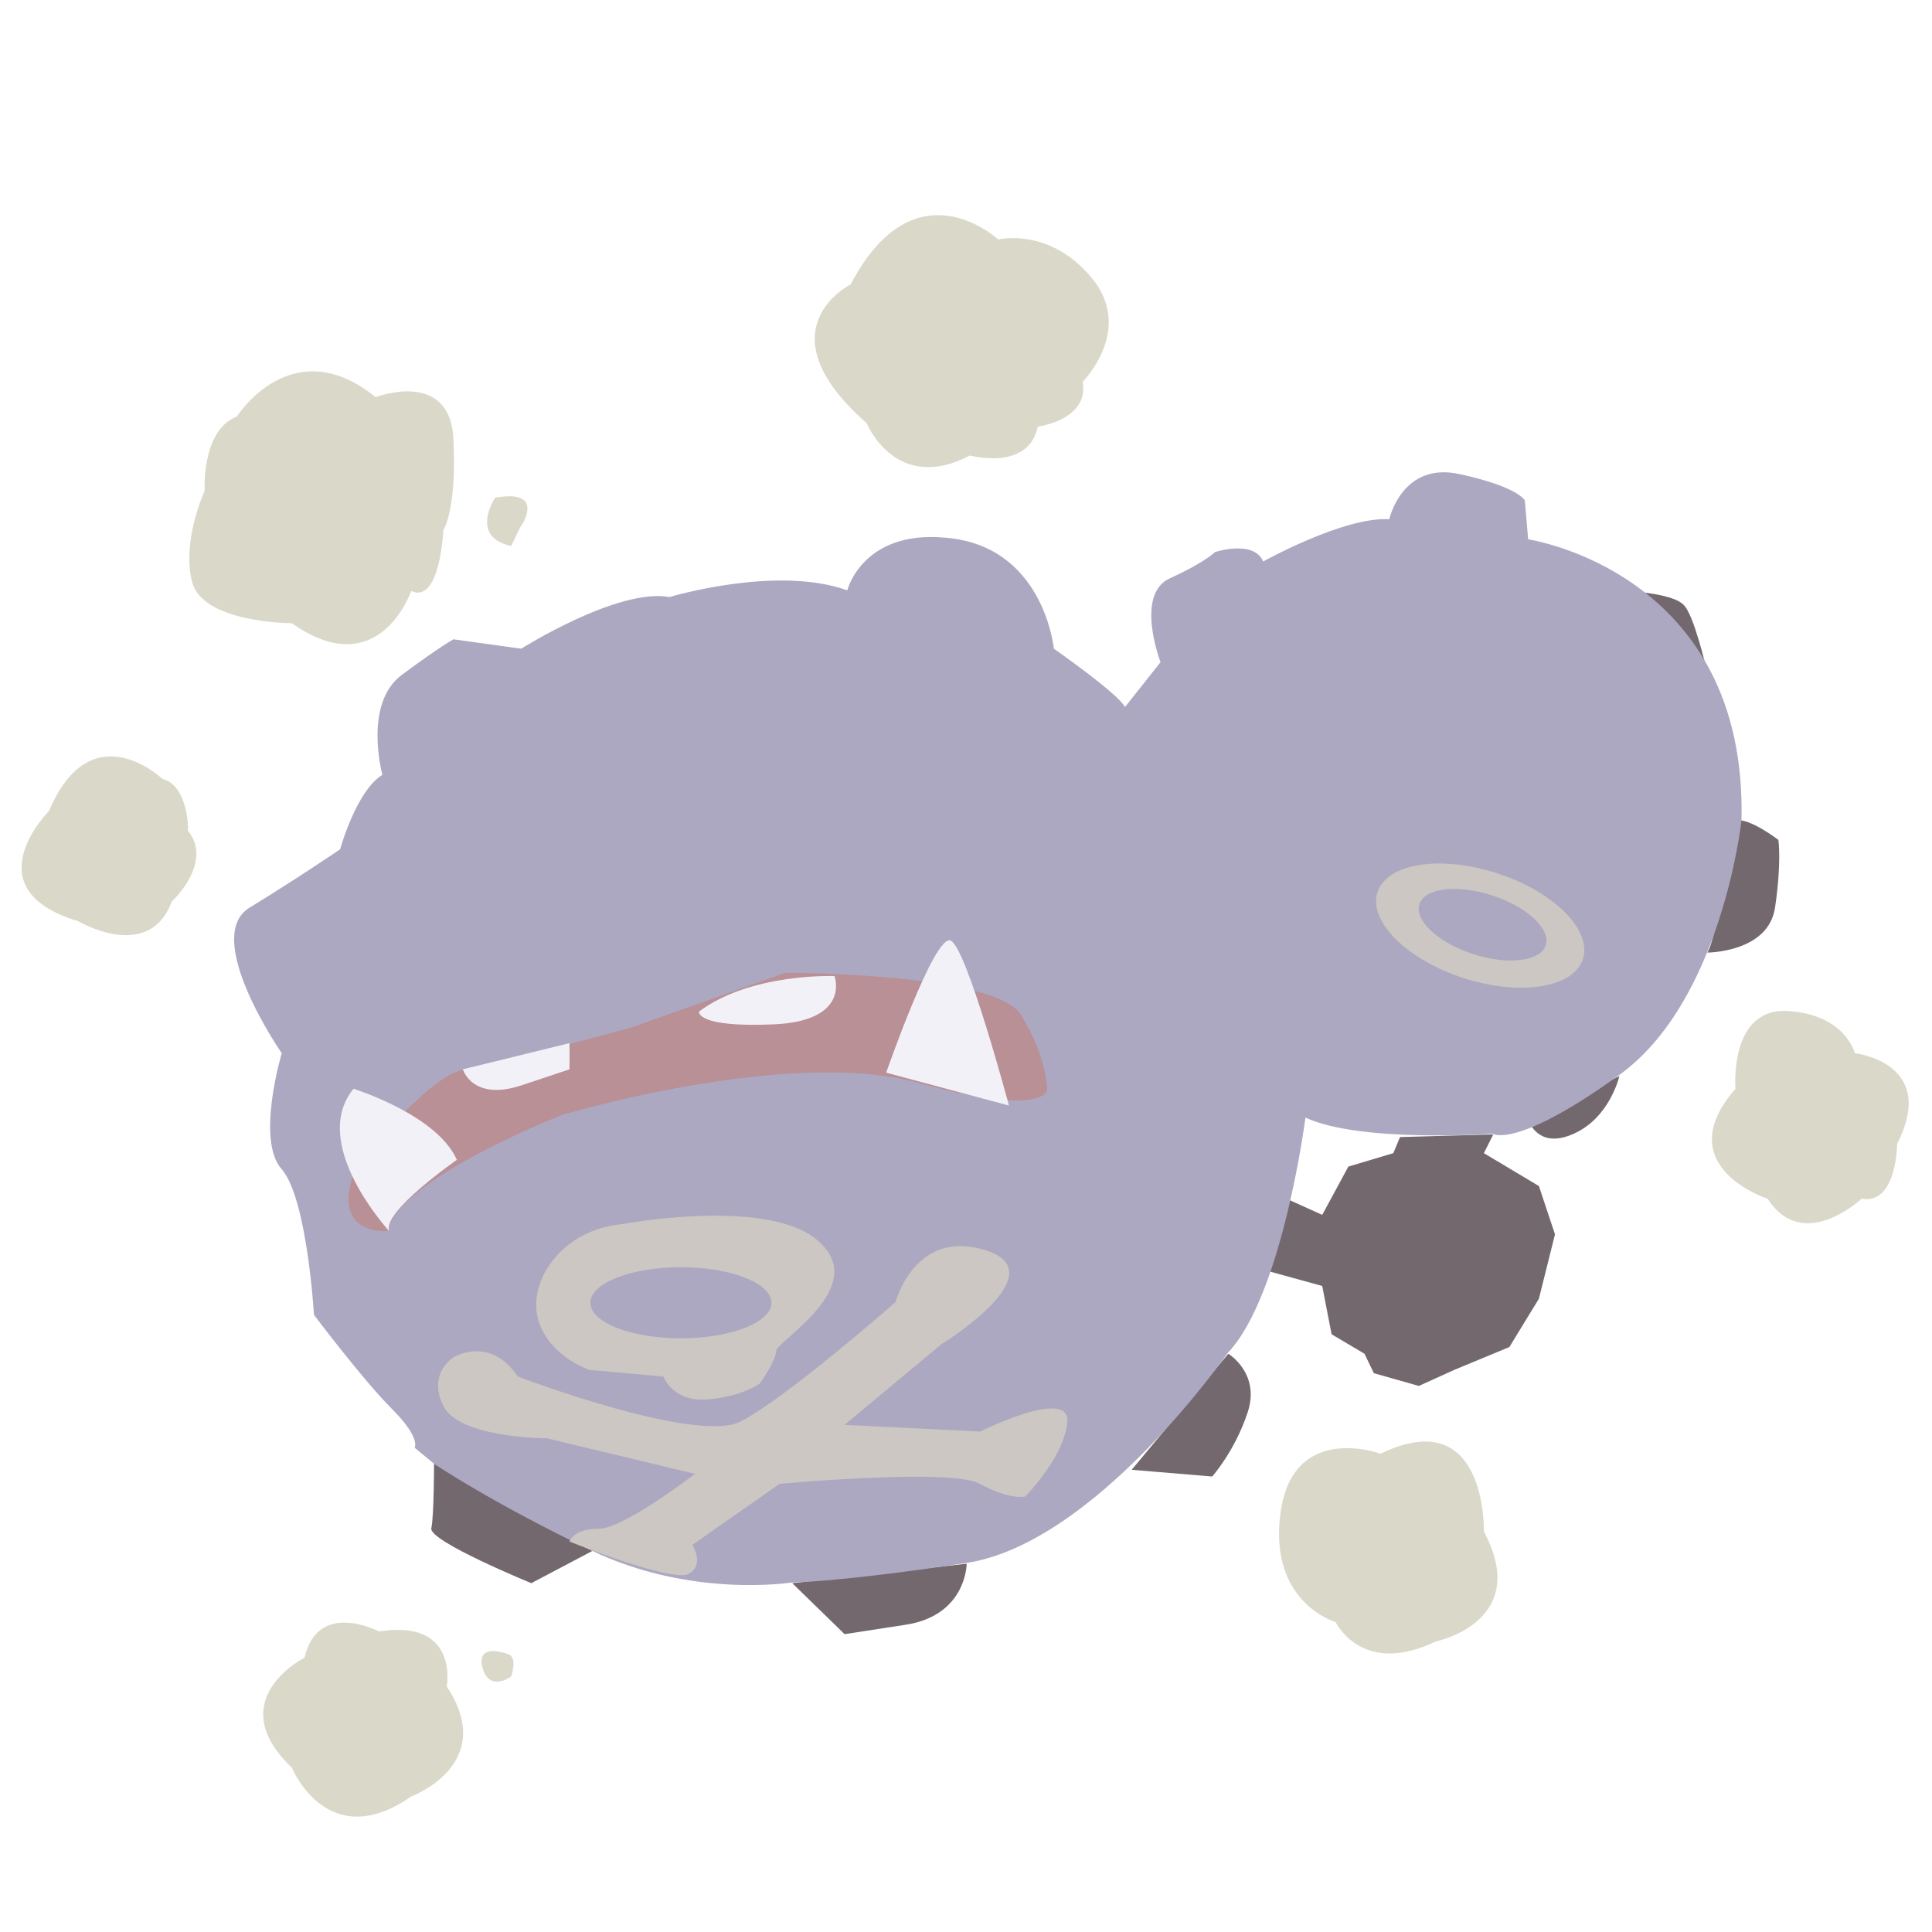
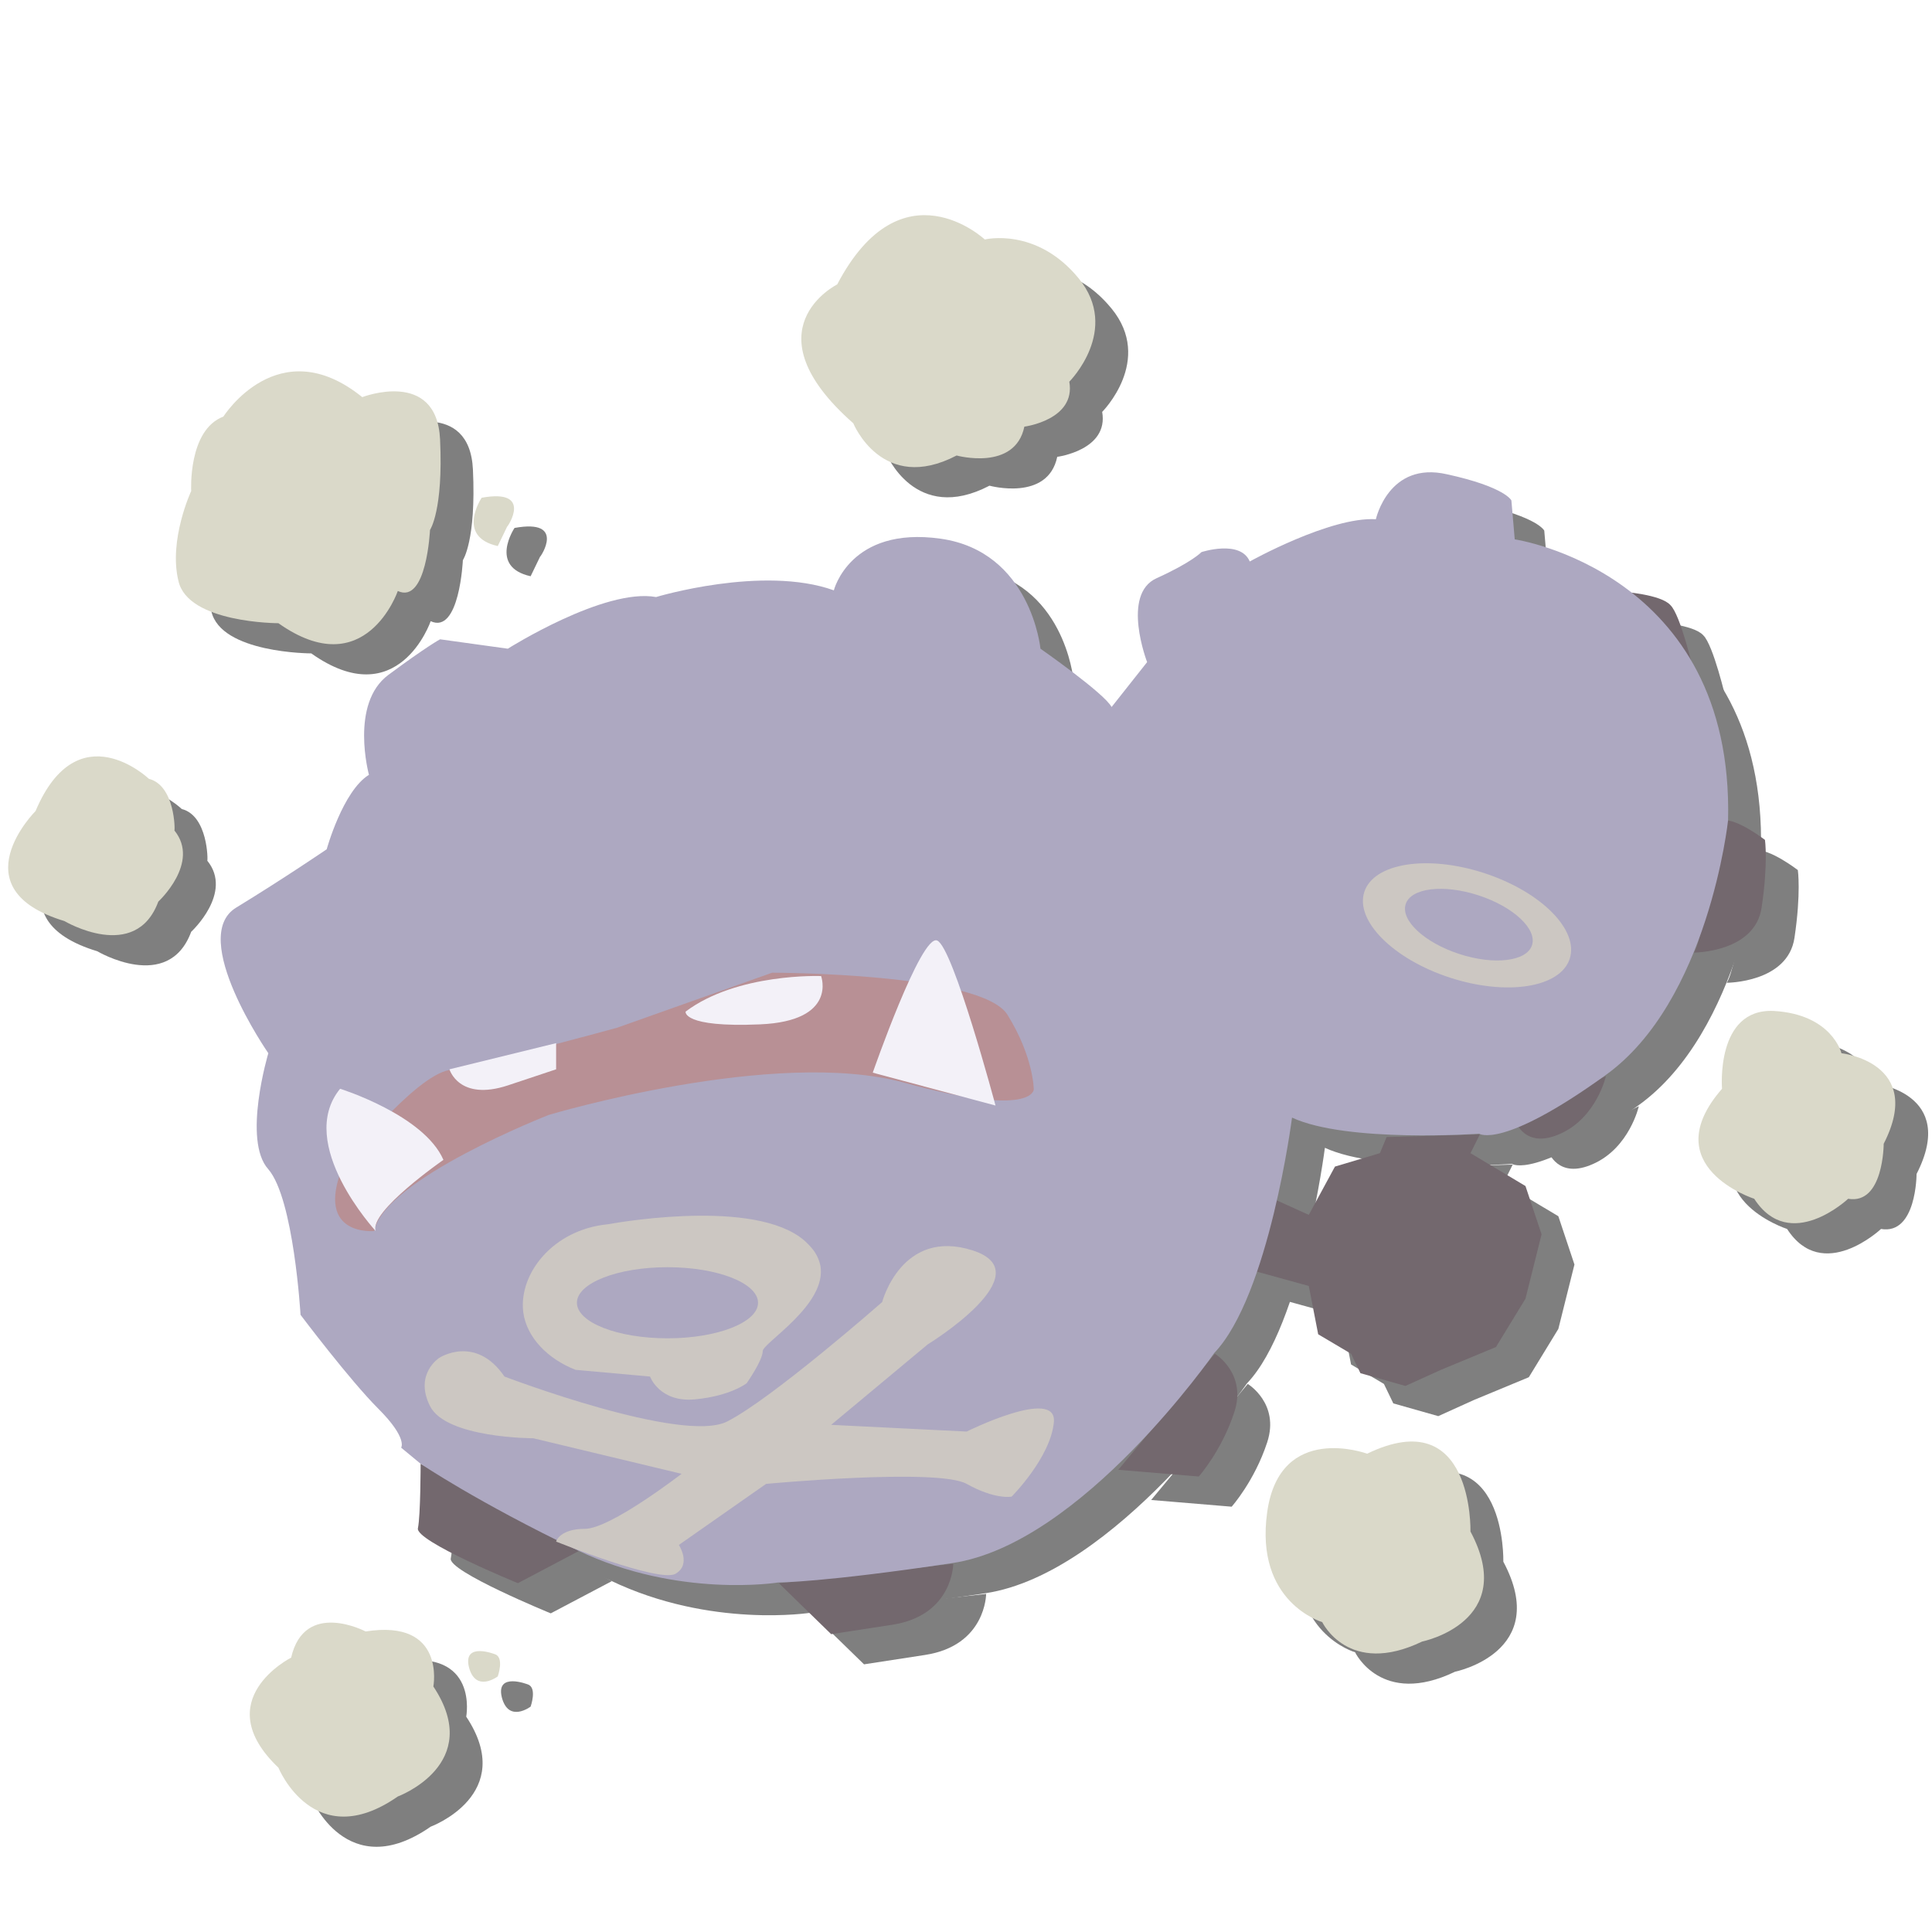
<svg xmlns="http://www.w3.org/2000/svg" version="1.1" id="Layer_1" x="0px" y="0px" viewBox="0 0 288 288" style="enable-background:new 0 0 288 288;" xml:space="preserve">
  <style type="text/css">
- 	.st0{fill:#73686E;}
- 	.st1{fill:#ADA8C1;}
- 	.st2{fill:#CCC7C2;}
- 	.st3{fill:#B89095;}
- 	.st4{fill:#F3F1F8;}
- 	.st5{fill:#DAD9C9;}
+ 	.st0{opacity:0.5;}
+ 	.st1{fill:#73686E;}
+ 	.st2{fill:#ADA8C1;}
+ 	.st3{fill:#CCC7C2;}
+ 	.st4{fill:#B89095;}
+ 	.st5{fill:#F3F1F8;}
+ 	.st6{fill:#DAD9C9;}
</style>
-   <path class="st0" d="M64.7,218.2l23.6,13l-9.1,4.8c0,0-15.4-6.3-14.9-8.2C64.7,225.9,64.7,218.2,64.7,218.2z" />
-   <path class="st0" d="M118.1,236l26-2.9c0,0,0,7.7-9.1,9.1c-9.1,1.4-9.1,1.4-9.1,1.4L118.1,236z" />
-   <path class="st0" d="M168.7,219.1l14.4-17.3c0,0,4.8,2.9,2.9,8.7c-1.9,5.8-5.3,9.6-5.3,9.6L168.7,219.1z" />
-   <polygon class="st0" points="188.4,189.3 191.8,178.7 197.1,181.1 201,173.9 207.7,171.9 208.7,169.5 222.6,169.1 221.2,171.9   229.4,176.8 231.8,184 229.4,193.6 225,200.8 216.8,204.2 211.5,206.6 204.8,204.7 203.4,201.8 198.5,198.9 197.1,191.7 " />
-   <path class="st0" d="M243.8,88.2c0,0,10.6,10.1,10.6,11.6c0,0-1.9-8.2-3.4-9.6C249.6,88.6,243.8,88.2,243.8,88.2z" />
-   <path class="st0" d="M258.8,122.3c0,0-2.9,17.8-4.3,19.7c0,0,9.1,0,10.1-6.7s0.5-10.1,0.5-10.1S260.8,121.9,258.8,122.3z" />
-   <path class="st0" d="M241.4,160.4l-13.5,6.7c0,0,1.4,4.3,6.7,1.9C240,166.6,241.4,160.4,241.4,160.4z" />
-   <path class="st1" d="M64.7,218.2l-2.9-2.4c0,0,1-1.4-3.4-5.8c-4.3-4.3-11.6-14-11.6-14s-1-17.3-4.8-21.7c-3.9-4.3,0-17.3,0-17.3  s-12-17.3-4.8-21.7s13.5-8.7,13.5-8.7s2.4-8.7,6.3-11.1c0,0-2.9-10.6,2.9-14.9s7.7-5.3,7.7-5.3l10.1,1.4c0,0,14.4-9.1,22.1-7.7  c0,0,15.9-4.8,26.5-1c0,0,2.4-9.6,15.9-7.7c13.5,1.9,14.9,16.4,14.9,16.4s9.6,6.7,10.6,8.7l5.3-6.7c0,0-3.9-10.1,1.4-12.5  s6.7-3.9,6.7-3.9s5.8-1.9,7.2,1.4c0,0,12-6.7,18.8-6.3c0,0,1.9-8.7,10.6-6.7c8.7,1.9,9.6,3.9,9.6,3.9l0.5,5.8  c0,0,32.7,4.8,31.8,41.9c0,0-2.9,27-18.3,38c-15.4,11.1-18.8,8.7-18.8,8.7s-19.7,1.4-27.9-2.4c0,0-3.4,26.5-11.6,35.1  c0,0-19.7,28.4-39,31.3c-19.3,2.9-26,2.9-26,2.9s-14.9,2.4-29.9-4.8S64.7,218.2,64.7,218.2z" />
-   <ellipse transform="matrix(0.3095 -0.9509 0.9509 0.3095 21.1202 305.1325)" class="st2" cx="220.7" cy="138" rx="8.2" ry="16.1" />
-   <ellipse transform="matrix(0.3095 -0.9509 0.9509 0.3095 21.4763 305.3152)" class="st1" cx="221" cy="137.9" rx="4.6" ry="9.9" />
-   <path class="st2" d="M77.2,205.2c0,0,26.5,10.1,33.2,6.7c6.7-3.4,23.1-17.8,23.1-17.8s2.9-11.1,13.5-7.7c10.6,3.4-6.7,14-6.7,14  l-14.4,12l20.2,1c0,0,13.5-6.7,13-1.4c-0.5,5.3-6.3,11.1-6.3,11.1s-2.4,0.5-6.7-1.9c-4.3-2.4-29.9,0-29.9,0l-13,9.1  c0,0,1.9,2.9-0.5,4.3c-2.4,1.4-17.8-4.8-17.8-4.8s0.5-1.9,4.3-1.9s14.4-8.2,14.4-8.2l-22.1-5.3c0,0-13,0-15.4-4.8  c-2.4-4.8,1.4-7.2,1.4-7.2S72.9,198.9,77.2,205.2z" />
-   <path class="st2" d="M92.6,182.5c-8.2,0.8-13.3,7.4-12.6,13.1c0.5,3.8,3.7,7,7.8,8.6l11.1,1c0,0,1.4,3.9,6.7,3.4  c5.3-0.5,7.7-2.4,7.7-2.4s2.4-3.4,2.4-4.8c0-1.2,9.6-6.9,8.6-12.7c-0.3-1.5-1.1-2.5-1.8-3.2C116,178.6,95.4,182,92.6,182.5z" />
-   <ellipse class="st1" cx="101.5" cy="194.2" rx="13.5" ry="5.3" />
-   <path class="st3" d="M53.1,173.9c0,0,10.6-13.5,15.9-14.4s25-6.3,25-6.3l23.1-8.2c0,0,31.3,0,35.1,6.3c3.9,6.3,3.9,11.1,3.9,11.1  s0,4.3-19.3-1c-19.3-5.3-53,4.8-53,4.8s-24.6,9.6-26,17.3C58,183.5,48.8,184.5,53.1,173.9z" />
-   <path class="st4" d="M69,159.4c0,0,1.4,4.8,8.7,2.4c7.2-2.4,7.2-2.4,7.2-2.4v-3.9L69,159.4z" />
-   <path class="st4" d="M104.2,150.8c0,0-0.5,2.4,11.1,1.9s9.1-7.2,9.1-7.2S111.9,145,104.2,150.8z" />
-   <path class="st4" d="M58,183.5c0,0-12-13-5.3-21.2c0,0,12.5,3.9,15.4,10.6C68.1,172.9,57,180.6,58,183.5z" />
-   <path class="st4" d="M132.1,159.9c0,0,7.2-20.7,9.6-19.7c2.4,1,8.7,24.6,8.7,24.6L132.1,159.9z" />
-   <path class="st5" d="M75.8,246.6c0,0-4.8-1.9-3.9,1.9c1,3.9,4.3,1.4,4.3,1.4S77.2,247.1,75.8,246.6z" />
-   <path class="st5" d="M56.5,243.2c0,0-9.1-4.8-11.1,3.9c0,0-12.5,6.3-1.9,16.4c0,0,5.3,13,17.8,4.3c0,0,13-4.8,5.3-16.4  C66.6,251.4,68.5,241.3,56.5,243.2z" />
-   <path class="st5" d="M24.2,116.1c0,0-10.6-10.1-16.9,4.8c0,0-11.6,11.6,4.3,16.4c0,0,10.6,6.3,14-2.9c0,0,6.3-5.8,2.4-10.6  C28.1,123.8,28.1,117.1,24.2,116.1z" />
-   <path class="st5" d="M30.5,73.2c0,0-0.5-9.1,4.8-11.1c0,0,8.2-13,20.7-2.9c0,0,11.1-4.3,11.6,6.3C68.1,76.1,66.1,79,66.1,79  s-0.5,11.1-4.8,9.1c0,0-4.8,14-17.8,4.8c0,0-13.5,0-14.9-6.3C27.1,80.5,30.5,73.2,30.5,73.2z" />
-   <path class="st5" d="M73.8,74.2c0,0-3.9,5.8,2.4,7.2l1.4-2.9C77.7,78.5,81.5,72.8,73.8,74.2z" />
-   <path class="st5" d="M126.8,42.4c0,0-13.5,6.7,2.4,20.7c0,0,4.3,10.6,15.4,4.8c0,0,8.7,2.4,10.1-4.3c0,0,7.7-1,6.7-6.7  c0,0,7.7-7.7,1.4-15.4s-14-5.8-14-5.8S136.4,24.1,126.8,42.4z" />
-   <path class="st5" d="M205.8,216.7c0,0-13-4.8-14.9,8.7s8.2,16.4,8.2,16.4s3.9,8.2,14.9,2.9c0,0,14.4-2.9,7.2-16.4  C221.2,228.3,221.7,209,205.8,216.7z" />
-   <path class="st5" d="M258.7,162.3c0,0-1-12,7.7-11.6c8.7,0.5,10.1,6.3,10.1,6.3s12.5,1.4,6.3,13.5c0,0,0,9.1-5.3,8.2  c0,0-8.7,8.2-14,0C263.5,178.7,248.6,173.9,258.7,162.3z" />
+   <g class="st0">
+     <path d="M67.6,222.7l23.6,13l-9.1,4.8c0,0-15.4-6.3-14.9-8.2C67.6,230.4,67.6,222.7,67.6,222.7z" />
+     <path d="M121,240.5l26-2.9c0,0,0,7.7-9.1,9.1c-9.1,1.4-9.1,1.4-9.1,1.4L121,240.5z" />
+     <path d="M171.6,223.6l14.4-17.3c0,0,4.8,2.9,2.9,8.7c-1.9,5.8-5.3,9.6-5.3,9.6L171.6,223.6z" />
+     <polygon points="191.3,193.8 194.7,183.2 200,185.6 203.9,178.4 210.6,176.4 211.6,174 225.5,173.6 224.1,176.4 232.3,181.3    234.7,188.5 232.3,198.1 227.9,205.3 219.7,208.7 214.4,211.1 207.7,209.2 206.3,206.3 201.4,203.4 200,196.2  " />
+     <path d="M246.7,92.7c0,0,10.6,10.1,10.6,11.6c0,0-1.9-8.2-3.4-9.6C252.5,93.1,246.7,92.7,246.7,92.7z" />
+     <path d="M261.7,126.8c0,0-2.9,17.8-4.3,19.7c0,0,9.1,0,10.1-6.7s0.5-10.1,0.5-10.1S263.7,126.4,261.7,126.8z" />
+     <path d="M244.3,164.9l-13.5,6.7c0,0,1.4,4.3,6.7,1.9C242.9,171.1,244.3,164.9,244.3,164.9z" />
+     <path d="M67.6,222.7l-2.9-2.4c0,0,1-1.4-3.4-5.8c-4.3-4.3-11.6-14-11.6-14s-1-17.3-4.8-21.7c-3.9-4.3,0-17.3,0-17.3   s-12-17.3-4.8-21.7s13.5-8.7,13.5-8.7s2.4-8.7,6.3-11.1c0,0-2.9-10.6,2.9-14.9s7.7-5.3,7.7-5.3l10.1,1.4c0,0,14.4-9.1,22.1-7.7   c0,0,15.9-4.8,26.5-1c0,0,2.4-9.6,15.9-7.7s14.9,16.4,14.9,16.4s9.6,6.7,10.6,8.7l5.3-6.7c0,0-3.9-10.1,1.4-12.5s6.7-3.9,6.7-3.9   s5.8-1.9,7.2,1.4c0,0,12-6.7,18.8-6.3c0,0,1.9-8.7,10.6-6.7c8.7,1.9,9.6,3.9,9.6,3.9l0.5,5.8c0,0,32.7,4.8,31.8,41.9   c0,0-2.9,27-18.3,38c-15.4,11.1-18.8,8.7-18.8,8.7s-19.7,1.4-27.9-2.4c0,0-3.4,26.5-11.6,35.1c0,0-19.7,28.4-39,31.3   c-19.3,2.9-26,2.9-26,2.9s-14.9,2.4-29.9-4.8S67.6,222.7,67.6,222.7z" />
+     <ellipse transform="matrix(0.3095 -0.9509 0.9509 0.3095 18.84 310.9542)" cx="223.5" cy="142.5" rx="8.2" ry="16.1" />
+     <ellipse transform="matrix(0.3095 -0.9509 0.9509 0.3095 19.2113 311.1984)" cx="223.9" cy="142.4" rx="4.6" ry="9.9" />
+     <path d="M80.1,209.7c0,0,26.5,10.1,33.2,6.7c6.7-3.4,23.1-17.8,23.1-17.8s2.9-11.1,13.5-7.7c10.6,3.4-6.7,14-6.7,14l-14.4,12   l20.2,1c0,0,13.5-6.7,13-1.4s-6.3,11.1-6.3,11.1s-2.4,0.5-6.7-1.9s-29.9,0-29.9,0l-13,9.1c0,0,1.9,2.9-0.5,4.3   c-2.4,1.4-17.8-4.8-17.8-4.8s0.5-1.9,4.3-1.9s14.4-8.2,14.4-8.2l-22.1-5.3c0,0-13,0-15.4-4.8s1.4-7.2,1.4-7.2   S75.8,203.4,80.1,209.7z" />
+     <path d="M95.5,187c-8.2,0.8-13.3,7.4-12.6,13.1c0.5,3.8,3.7,7,7.8,8.6l11.1,1c0,0,1.4,3.9,6.7,3.4c5.3-0.5,7.7-2.4,7.7-2.4   s2.4-3.4,2.4-4.8c0-1.2,9.6-6.9,8.6-12.7c-0.3-1.5-1.1-2.5-1.8-3.2C118.9,183.1,98.3,186.5,95.5,187z" />
+     <ellipse cx="104.4" cy="198.7" rx="13.5" ry="5.3" />
+     <path d="M56,178.4c0,0,10.6-13.5,15.9-14.4s25-6.3,25-6.3l23.1-8.2c0,0,31.3,0,35.1,6.3c3.9,6.3,3.9,11.1,3.9,11.1s0,4.3-19.3-1   s-53,4.8-53,4.8s-24.6,9.6-26,17.3C60.9,188,51.7,189,56,178.4z" />
+     <path d="M71.9,163.9c0,0,1.4,4.8,8.7,2.4c7.2-2.4,7.2-2.4,7.2-2.4V160L71.9,163.9z" />
+     <path d="M107.1,155.3c0,0-0.5,2.4,11.1,1.9s9.1-7.2,9.1-7.2S114.8,149.5,107.1,155.3z" />
+     <path d="M60.9,188c0,0-12-13-5.3-21.2c0,0,12.5,3.9,15.4,10.6C71,177.4,59.9,185.1,60.9,188z" />
+     <path d="M135,164.4c0,0,7.2-20.7,9.6-19.7c2.4,1,8.7,24.6,8.7,24.6L135,164.4z" />
+     <path d="M78.7,251.1c0,0-4.8-1.9-3.9,1.9c1,3.9,4.3,1.4,4.3,1.4S80.1,251.6,78.7,251.1z" />
+     <path d="M59.4,247.7c0,0-9.1-4.8-11.1,3.9c0,0-12.5,6.3-1.9,16.4c0,0,5.3,13,17.8,4.3c0,0,13-4.8,5.3-16.4   C69.5,255.9,71.4,245.8,59.4,247.7z" />
+     <path d="M27.1,120.6c0,0-10.6-10.1-16.9,4.8c0,0-11.6,11.6,4.3,16.4c0,0,10.6,6.3,14-2.9c0,0,6.3-5.8,2.4-10.6   C31,128.3,31,121.6,27.1,120.6z" />
+     <path d="M33.4,77.7c0,0-0.5-9.1,4.8-11.1c0,0,8.2-13,20.7-2.9c0,0,11.1-4.3,11.6,6.3S69,83.5,69,83.5s-0.5,11.1-4.8,9.1   c0,0-4.8,14-17.8,4.8c0,0-13.5,0-14.9-6.3C30,85,33.4,77.7,33.4,77.7z" />
+     <path d="M76.7,78.7c0,0-3.9,5.8,2.4,7.2l1.4-2.9C80.6,83,84.4,77.3,76.7,78.7z" />
+     <path d="M129.7,46.9c0,0-13.5,6.7,2.4,20.7c0,0,4.3,10.6,15.4,4.8c0,0,8.7,2.4,10.1-4.3c0,0,7.7-1,6.7-6.7c0,0,7.7-7.7,1.4-15.4   s-14-5.8-14-5.8S139.3,28.6,129.7,46.9z" />
+     <path d="M208.7,221.2c0,0-13-4.8-14.9,8.7s8.2,16.4,8.2,16.4s3.9,8.2,14.9,2.9c0,0,14.4-2.9,7.2-16.4   C224.1,232.8,224.6,213.5,208.7,221.2z" />
+     <path d="M261.6,166.8c0,0-1-12,7.7-11.6c8.7,0.5,10.1,6.3,10.1,6.3s12.5,1.4,6.3,13.5c0,0,0,9.1-5.3,8.2c0,0-8.7,8.2-14,0   C266.4,183.2,251.5,178.4,261.6,166.8z" />
+   </g>
+   <g>
+     <path class="st1" d="M62.7,218.2l23.6,13l-9.1,4.8c0,0-15.4-6.3-14.9-8.2C62.7,225.9,62.7,218.2,62.7,218.2z" />
+     <path class="st1" d="M116.1,236l26-2.9c0,0,0,7.7-9.1,9.1c-9.1,1.4-9.1,1.4-9.1,1.4L116.1,236z" />
+     <path class="st1" d="M166.7,219.1l14.4-17.3c0,0,4.8,2.9,2.9,8.7c-1.9,5.8-5.3,9.6-5.3,9.6L166.7,219.1z" />
+     <polygon class="st1" points="186.4,189.3 189.8,178.7 195.1,181.1 199,173.9 205.7,171.9 206.7,169.5 220.6,169.1 219.2,171.9    227.4,176.8 229.8,184 227.4,193.6 223,200.8 214.8,204.2 209.5,206.6 202.8,204.7 201.4,201.8 196.5,198.9 195.1,191.7  " />
+     <path class="st1" d="M241.8,88.2c0,0,10.6,10.1,10.6,11.6c0,0-1.9-8.2-3.4-9.6C247.6,88.6,241.8,88.2,241.8,88.2z" />
+     <path class="st1" d="M256.8,122.3c0,0-2.9,17.8-4.3,19.7c0,0,9.1,0,10.1-6.7s0.5-10.1,0.5-10.1S258.8,121.9,256.8,122.3z" />
+     <path class="st1" d="M239.4,160.4l-13.5,6.7c0,0,1.4,4.3,6.7,1.9C238,166.6,239.4,160.4,239.4,160.4z" />
+     <path class="st2" d="M62.7,218.2l-2.9-2.4c0,0,1-1.4-3.4-5.8c-4.3-4.3-11.6-14-11.6-14s-1-17.3-4.8-21.7c-3.9-4.3,0-17.3,0-17.3   s-12-17.3-4.8-21.7s13.5-8.7,13.5-8.7s2.4-8.7,6.3-11.1c0,0-2.9-10.6,2.9-14.9s7.7-5.3,7.7-5.3l10.1,1.4c0,0,14.4-9.1,22.1-7.7   c0,0,15.9-4.8,26.5-1c0,0,2.4-9.6,15.9-7.7s14.9,16.4,14.9,16.4s9.6,6.7,10.6,8.7l5.3-6.7c0,0-3.9-10.1,1.4-12.5s6.7-3.9,6.7-3.9   s5.8-1.9,7.2,1.4c0,0,12-6.7,18.8-6.3c0,0,1.9-8.7,10.6-6.7c8.7,1.9,9.6,3.9,9.6,3.9l0.5,5.8c0,0,32.7,4.8,31.8,41.9   c0,0-2.9,27-18.3,38c-15.4,11.1-18.8,8.7-18.8,8.7s-19.7,1.4-27.9-2.4c0,0-3.4,26.5-11.6,35.1c0,0-19.7,28.4-39,31.3   c-19.3,2.9-26,2.9-26,2.9s-14.9,2.4-29.9-4.8S62.7,218.2,62.7,218.2z" />
+     <ellipse transform="matrix(0.3095 -0.9509 0.9509 0.3095 19.7736 303.1903)" class="st3" cx="218.7" cy="138" rx="8.2" ry="16.1" />
+     <ellipse transform="matrix(0.3095 -0.9509 0.9509 0.3095 20.1449 303.4346)" class="st2" cx="219" cy="137.8" rx="4.6" ry="9.9" />
+     <path class="st3" d="M75.2,205.2c0,0,26.5,10.1,33.2,6.7c6.7-3.4,23.1-17.8,23.1-17.8s2.9-11.1,13.5-7.7c10.6,3.4-6.7,14-6.7,14   l-14.4,12l20.2,1c0,0,13.5-6.7,13-1.4s-6.3,11.1-6.3,11.1s-2.4,0.5-6.7-1.9s-29.9,0-29.9,0l-13,9.1c0,0,1.9,2.9-0.5,4.3   c-2.4,1.4-17.8-4.8-17.8-4.8s0.5-1.9,4.3-1.9s14.4-8.2,14.4-8.2l-22.1-5.3c0,0-13,0-15.4-4.8s1.4-7.2,1.4-7.2   S70.9,198.9,75.2,205.2z" />
+     <path class="st3" d="M90.6,182.5c-8.2,0.8-13.3,7.4-12.6,13.1c0.5,3.8,3.7,7,7.8,8.6l11.1,1c0,0,1.4,3.9,6.7,3.4   c5.3-0.5,7.7-2.4,7.7-2.4s2.4-3.4,2.4-4.8c0-1.2,9.6-6.9,8.6-12.7c-0.3-1.5-1.1-2.5-1.8-3.2C114,178.6,93.4,182,90.6,182.5z" />
+     <ellipse class="st2" cx="99.5" cy="194.2" rx="13.5" ry="5.3" />
+     <path class="st4" d="M51.1,173.9c0,0,10.6-13.5,15.9-14.4s25-6.3,25-6.3l23.1-8.2c0,0,31.3,0,35.1,6.3c3.9,6.3,3.9,11.1,3.9,11.1   s0,4.3-19.3-1s-53,4.8-53,4.8s-24.6,9.6-26,17.3C56,183.5,46.8,184.5,51.1,173.9z" />
+     <path class="st5" d="M67,159.4c0,0,1.4,4.8,8.7,2.4c7.2-2.4,7.2-2.4,7.2-2.4v-3.9L67,159.4z" />
+     <path class="st5" d="M102.2,150.8c0,0-0.5,2.4,11.1,1.9s9.1-7.2,9.1-7.2S109.9,145,102.2,150.8z" />
+     <path class="st5" d="M56,183.5c0,0-12-13-5.3-21.2c0,0,12.5,3.9,15.4,10.6C66.1,172.9,55,180.6,56,183.5z" />
+     <path class="st5" d="M130.1,159.9c0,0,7.2-20.7,9.6-19.7c2.4,1,8.7,24.6,8.7,24.6L130.1,159.9z" />
+     <path class="st6" d="M73.8,246.6c0,0-4.8-1.9-3.9,1.9c1,3.9,4.3,1.4,4.3,1.4S75.2,247.1,73.8,246.6z" />
+     <path class="st6" d="M54.5,243.2c0,0-9.1-4.8-11.1,3.9c0,0-12.5,6.3-1.9,16.4c0,0,5.3,13,17.8,4.3c0,0,13-4.8,5.3-16.4   C64.6,251.4,66.5,241.3,54.5,243.2z" />
+     <path class="st6" d="M22.2,116.1c0,0-10.6-10.1-16.9,4.8c0,0-11.6,11.6,4.3,16.4c0,0,10.6,6.3,14-2.9c0,0,6.3-5.8,2.4-10.6   C26.1,123.8,26.1,117.1,22.2,116.1z" />
+     <path class="st6" d="M28.5,73.2c0,0-0.5-9.1,4.8-11.1c0,0,8.2-13,20.7-2.9c0,0,11.1-4.3,11.6,6.3S64.1,79,64.1,79   s-0.5,11.1-4.8,9.1c0,0-4.8,14-17.8,4.8c0,0-13.5,0-14.9-6.3C25.1,80.5,28.5,73.2,28.5,73.2z" />
+     <path class="st6" d="M71.8,74.2c0,0-3.9,5.8,2.4,7.2l1.4-2.9C75.7,78.5,79.5,72.8,71.8,74.2z" />
+     <path class="st6" d="M124.8,42.4c0,0-13.5,6.7,2.4,20.7c0,0,4.3,10.6,15.4,4.8c0,0,8.7,2.4,10.1-4.3c0,0,7.7-1,6.7-6.7   c0,0,7.7-7.7,1.4-15.4s-14-5.8-14-5.8S134.4,24.1,124.8,42.4z" />
+     <path class="st6" d="M203.8,216.7c0,0-13-4.8-14.9,8.7s8.2,16.4,8.2,16.4s3.9,8.2,14.9,2.9c0,0,14.4-2.9,7.2-16.4   C219.2,228.3,219.7,209,203.8,216.7z" />
+     <path class="st6" d="M256.7,162.3c0,0-1-12,7.7-11.6c8.7,0.5,10.1,6.3,10.1,6.3s12.5,1.4,6.3,13.5c0,0,0,9.1-5.3,8.2   c0,0-8.7,8.2-14,0C261.5,178.7,246.6,173.9,256.7,162.3z" />
+   </g>
</svg>
